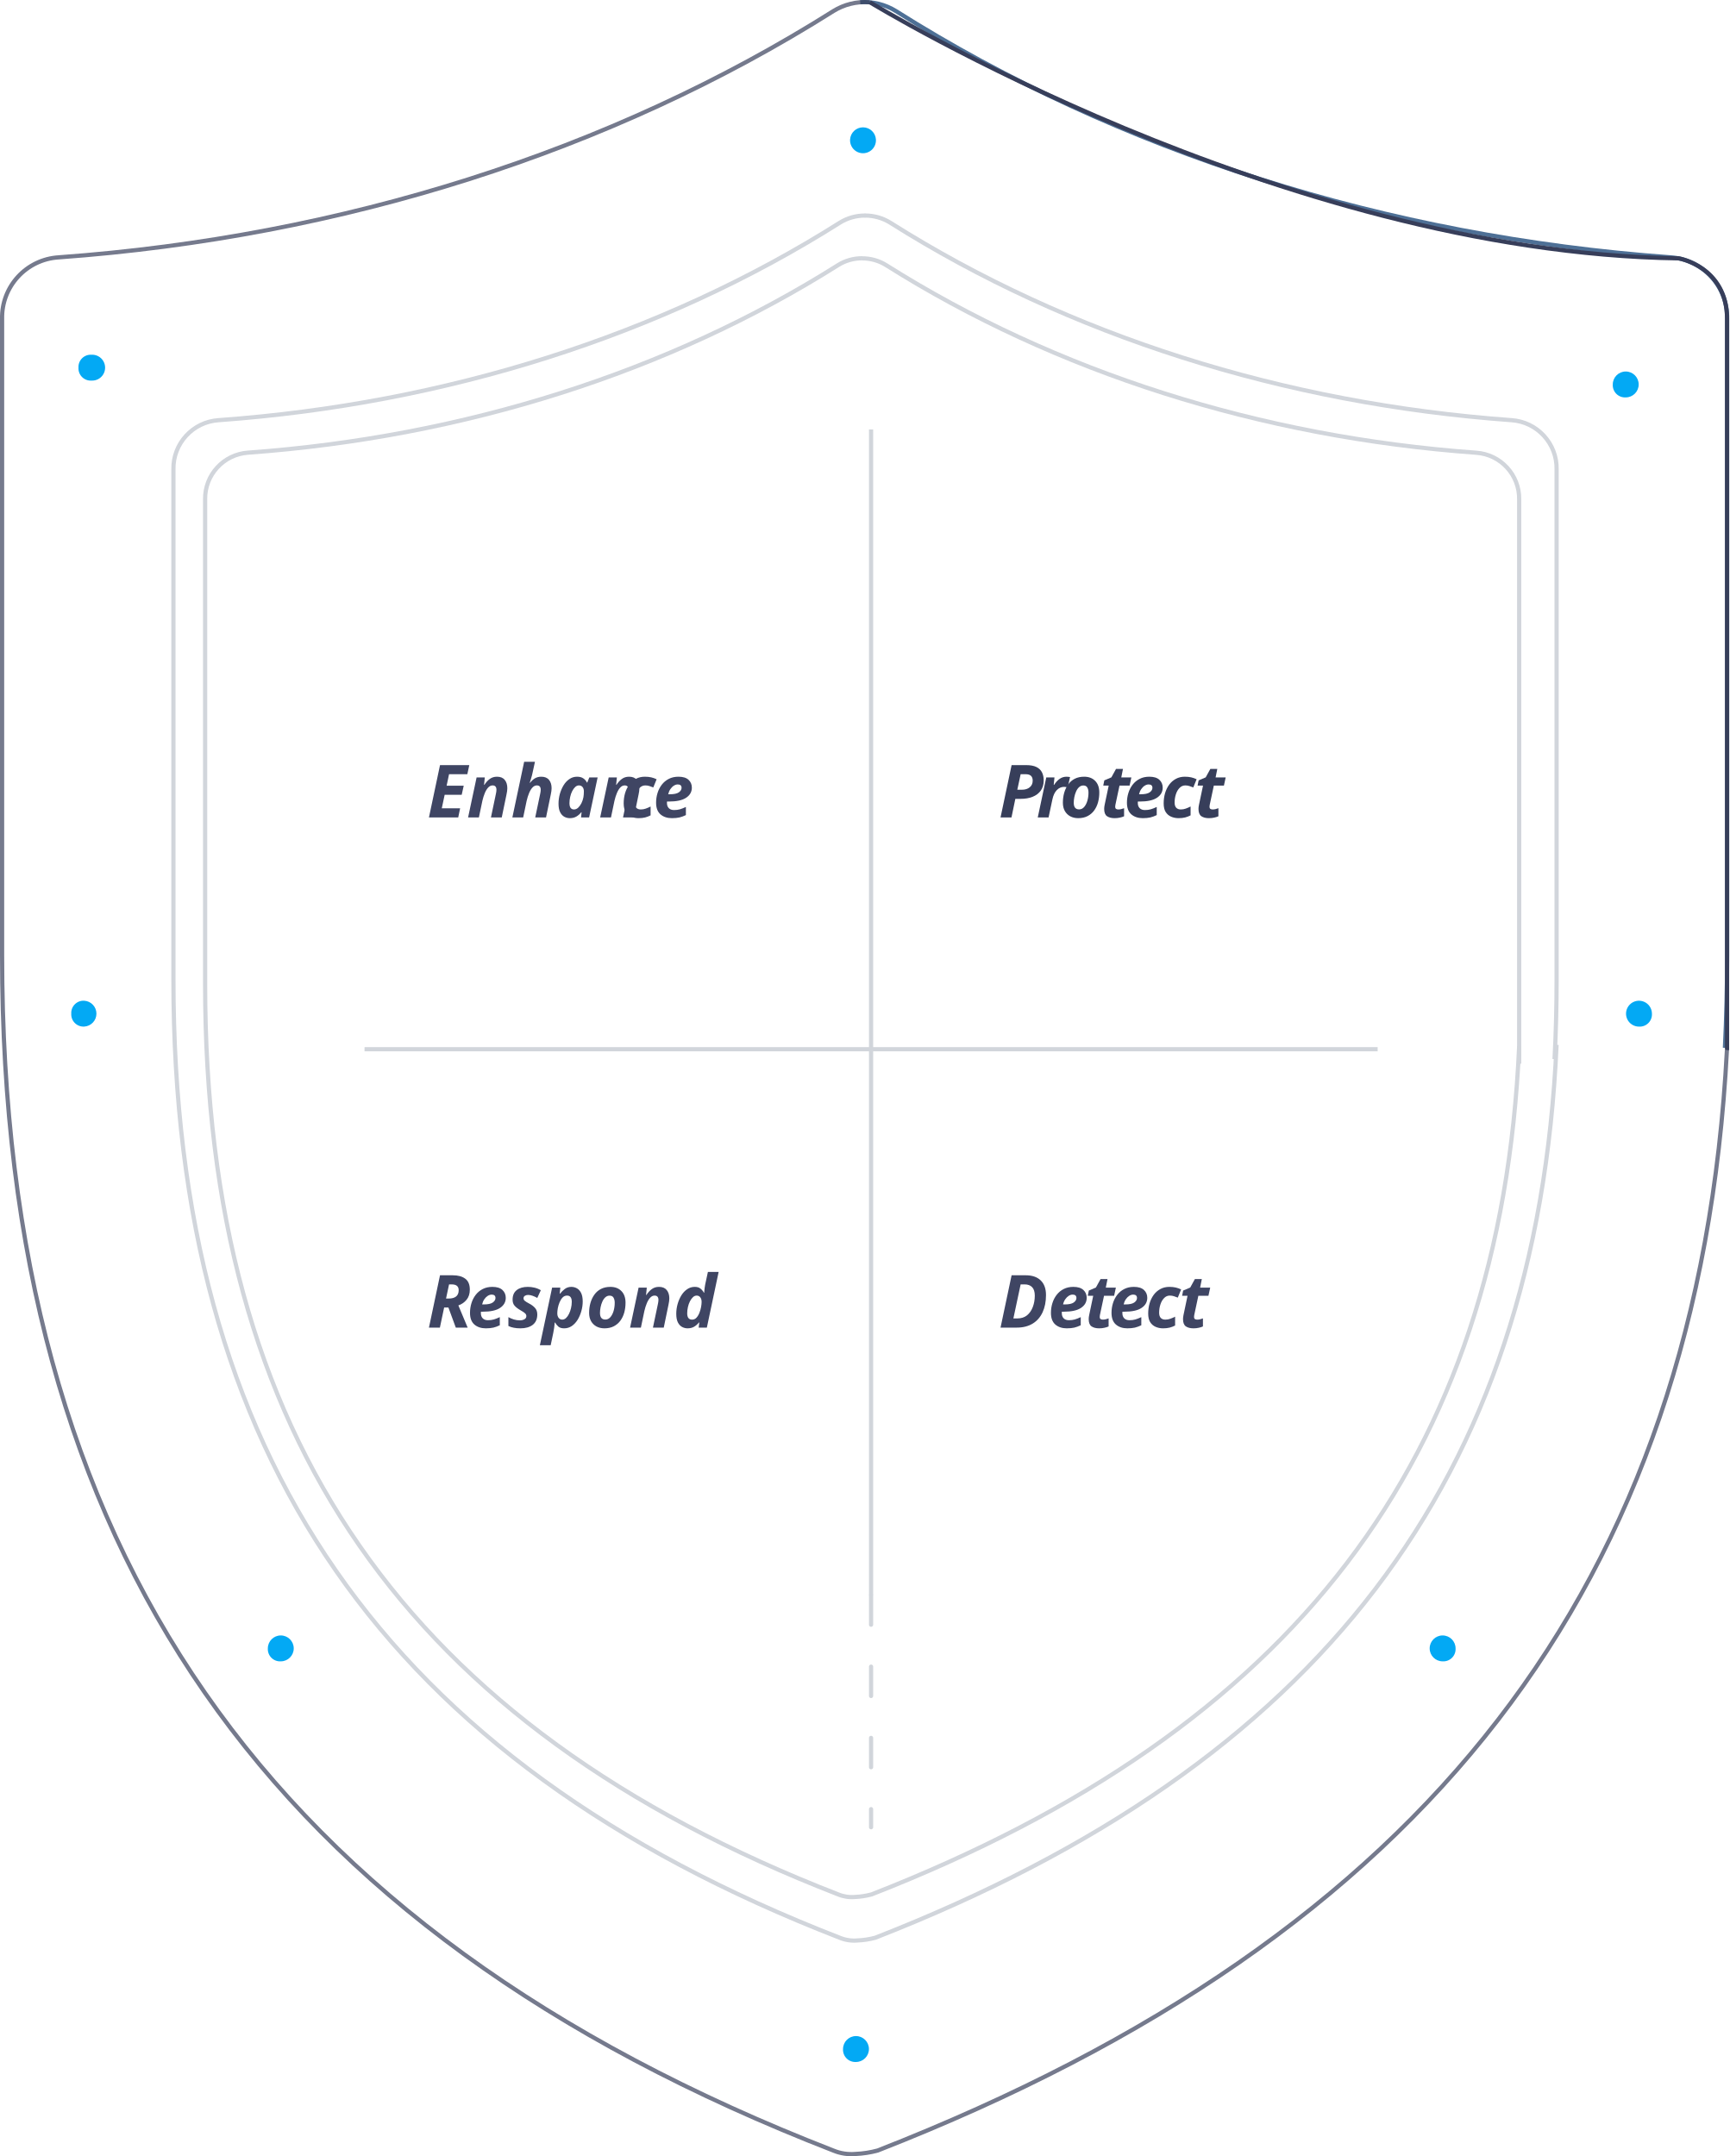
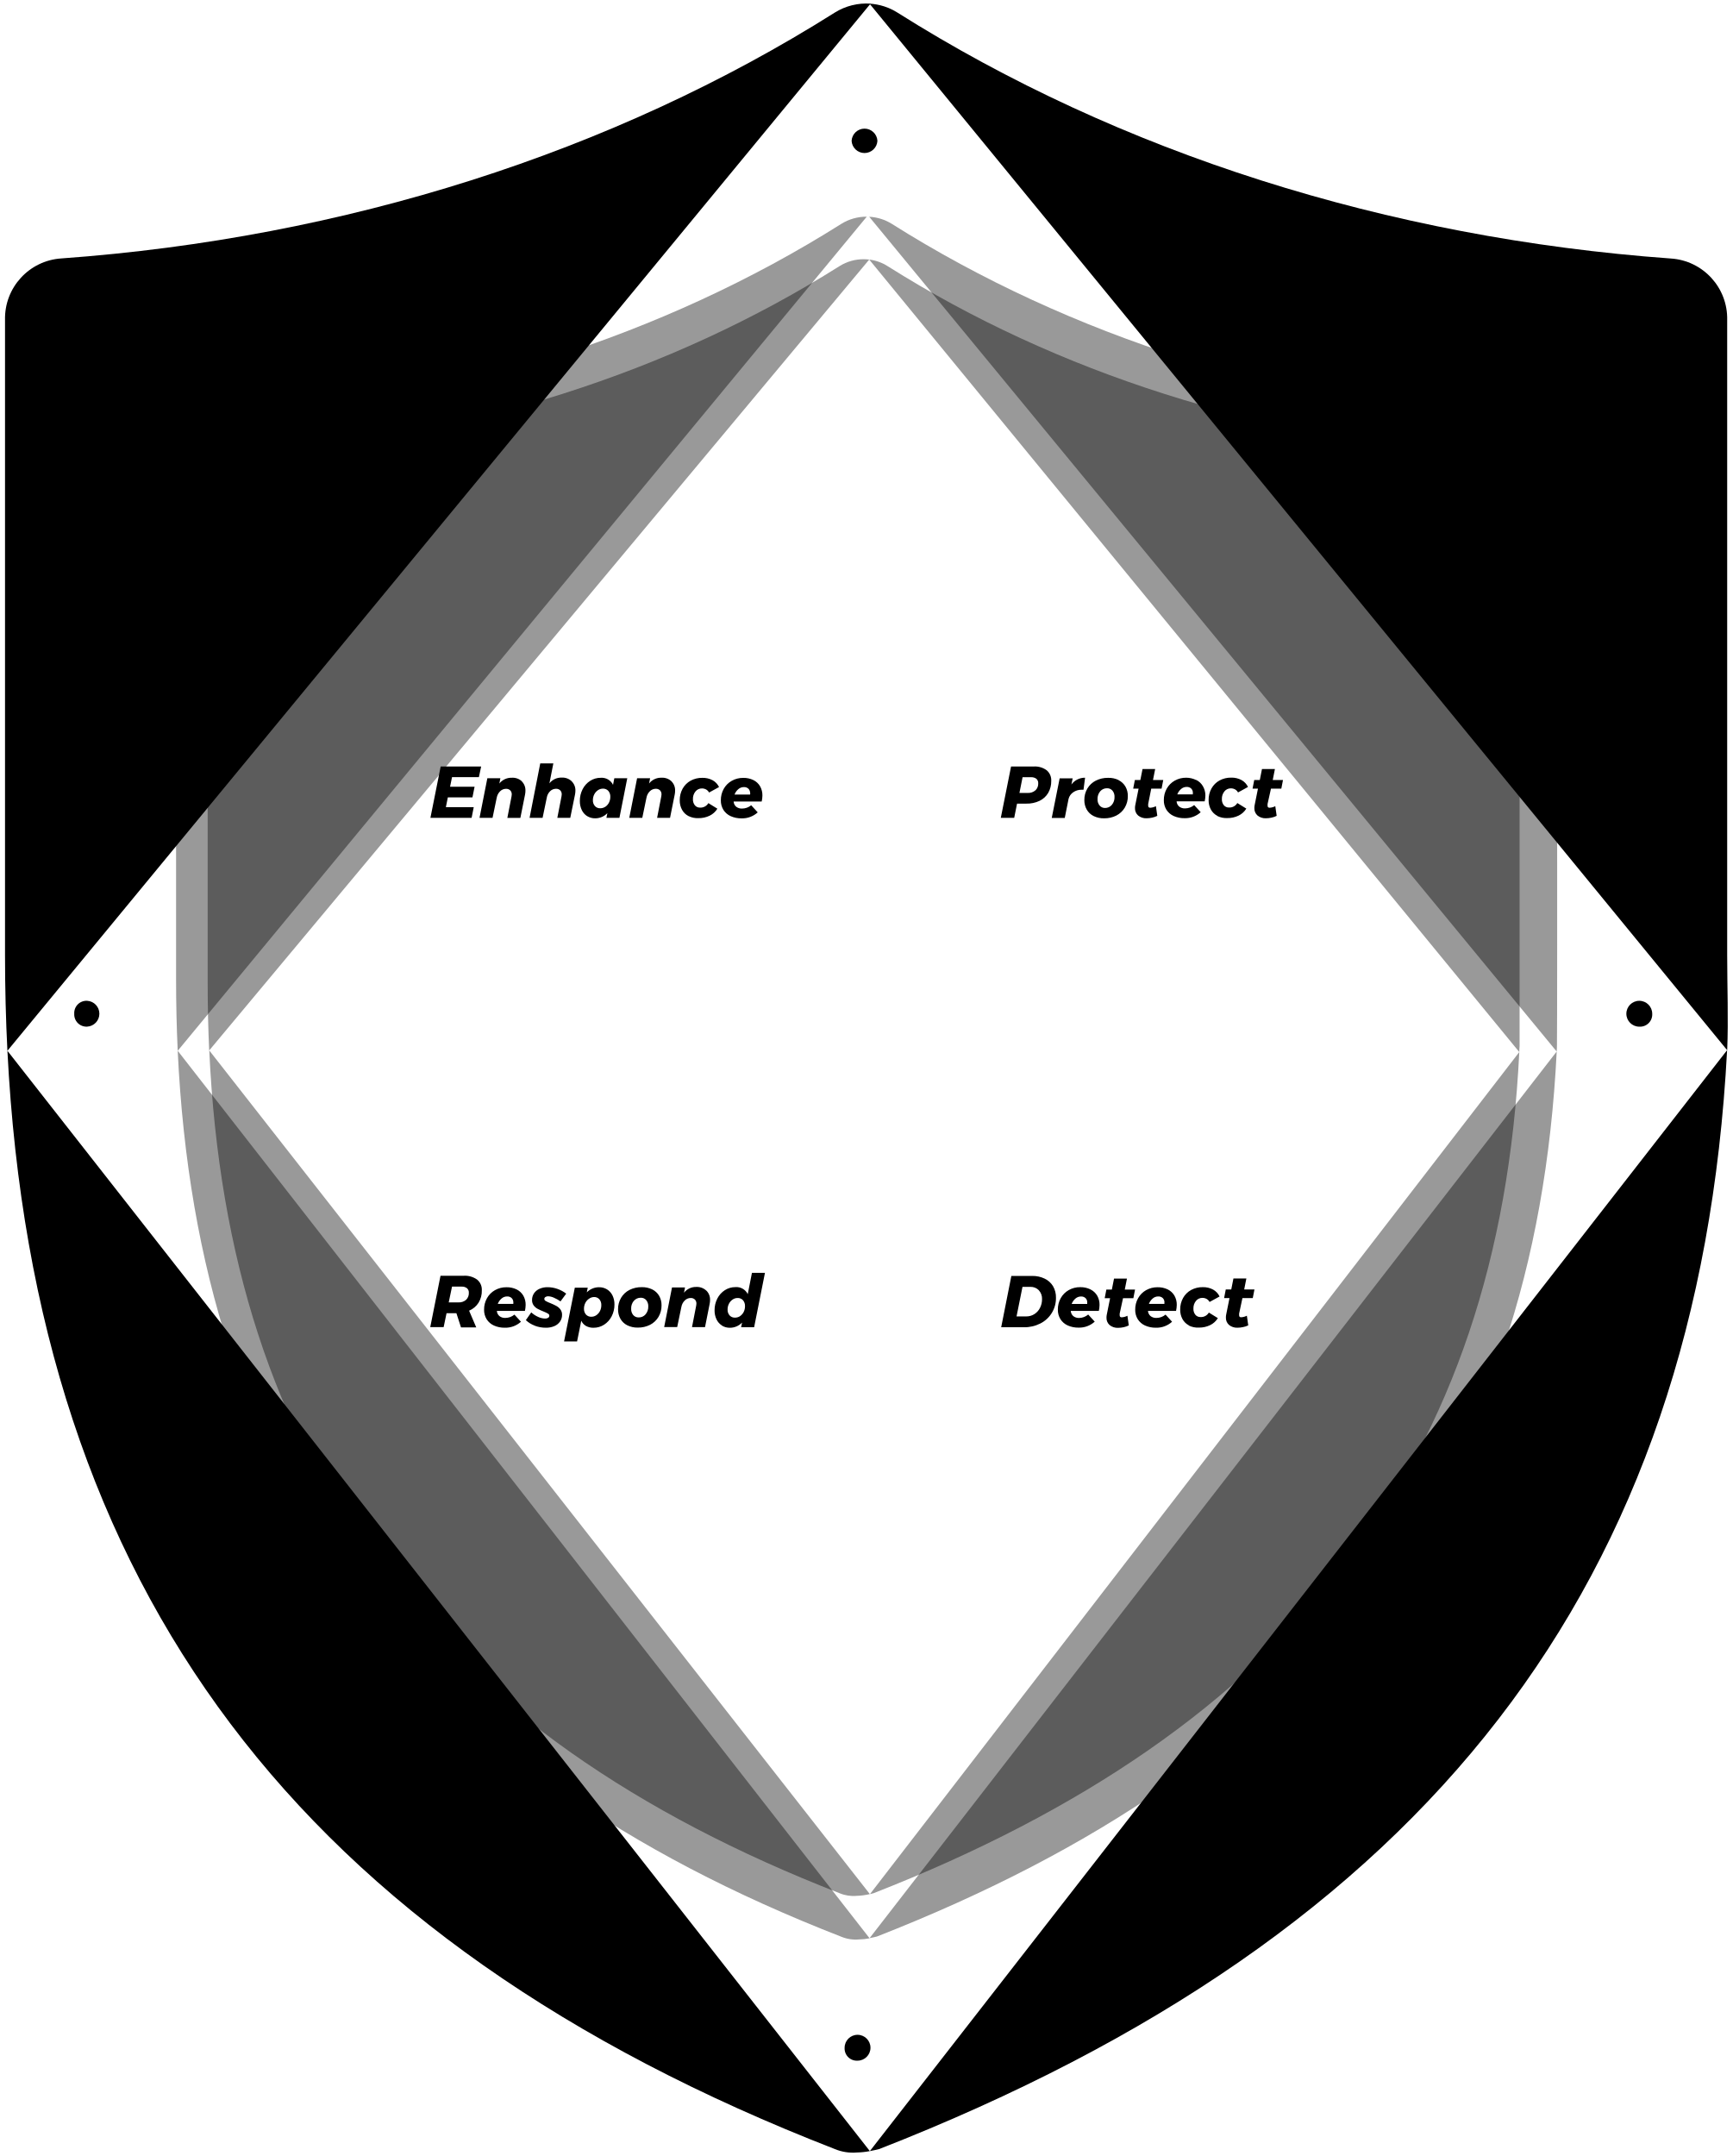
- <svg xmlns="http://www.w3.org/2000/svg" width="412.48" height="514.31" viewBox="0 0 412.48 514.31">
-   <path class="top-right-shield" d="M205.2.53a14.28,14.28,0,0,1,8.51,2.11c53,33.45,117.08,53.85,184.8,58.75A14.39,14.39,0,0,1,412,76.07V227.83q0,11.28-.53,22.13" style="fill: none;stroke: #4e7096;stroke-miterlimit: 10" />
-   <path d="M411.8,250.45l.15.06C405.23,378,340.46,461.72,209.37,513a23.88,23.88,0,0,1-5.3.82,11.2,11.2,0,0,1-5.3-.82C63.33,460.37.5,369.39.5,227.83V76.07A14.39,14.39,0,0,1,14,61.39c67.72-4.9,131.77-25.29,184.8-58.75A14.28,14.28,0,0,1,207.28.53h.2" style="fill: none;stroke: #373e5a;stroke-miterlimit: 10;opacity: 0.69" />
-   <path d="M206.4,51.42a11.34,11.34,0,0,0-6.09,1.72C157.79,80,106.45,96.3,52.17,100.23A11.54,11.54,0,0,0,41.37,112V233.65c0,113.48,50.36,186.4,158.93,228.59a9,9,0,0,0,4.25.65,19.14,19.14,0,0,0,4.25-.65c106-41.45,157.86-109.33,162.51-213" style="fill: none;stroke: #d1d5db;stroke-miterlimit: 10" />
-   <line x1="207.79" y1="102.44" x2="207.79" y2="380.5" style="fill: #edf0f3;stroke: #d1d5db;stroke-miterlimit: 10" />
-   <line x1="207.79" y1="380.57" x2="207.79" y2="435.88" style="fill: #edf0f3;stroke: #d1d5db;stroke-linecap: round;stroke-linejoin: round;stroke-dasharray: 7,10" />
-   <line x1="328.63" y1="250.29" x2="86.96" y2="250.29" style="fill: #d1d5db;stroke: #d1d5db;stroke-miterlimit: 10" />
-   <path d="M18.72,87.71a2.92,2.92,0,0,1,3.09-3.09,3.09,3.09,0,1,1,0,6.17A2.92,2.92,0,0,1,18.72,87.71Z" style="fill: #03a9f4" />
-   <path d="M201.1,488.79a3.09,3.09,0,1,1,3.09,3.09A2.92,2.92,0,0,1,201.1,488.79Z" style="fill: #03a9f4" />
-   <path d="M17,241.81a2.92,2.92,0,0,1,3.09-3.09,3.09,3.09,0,0,1,0,6.17A2.92,2.92,0,0,1,17,241.81Z" style="fill: #03a9f4" />
-   <path d="M63.89,393.22A3.09,3.09,0,1,1,67,396.31,2.92,2.92,0,0,1,63.89,393.22Z" style="fill: #03a9f4" />
-   <path d="M347.22,393.22a3.09,3.09,0,1,0-3.09,3.09A2.92,2.92,0,0,0,347.22,393.22Z" style="fill: #03a9f4" />
-   <path d="M205.71,61.61a10.77,10.77,0,0,0-5.79,1.63c-40.39,25.48-89.16,41-140.74,44.74a11,11,0,0,0-10.25,11.18V234.74c0,107.8,47.84,177.08,151,217.16a8.53,8.53,0,0,0,4,.62,18.18,18.18,0,0,0,4-.62C308.66,412.52,358,348,362.39,249.56" style="fill: none;stroke: #d1d5db;stroke-miterlimit: 10" />
-   <text transform="translate(101.87 195)" style="font-size: 17.484px;fill: #3f4563;font-family: Montserrat-BoldItalic, Montserrat BoldItalic;font-weight: 700;font-style: italic">Enhan<tspan x="46.14" y="0" style="letter-spacing: -0.006em">c</tspan>
-     <tspan x="53.87" y="0">e</tspan>
-   </text>
-   <text transform="translate(101.87 316.7)" style="font-size: 17.484px;fill: #3f4563;font-family: Montserrat-BoldItalic, Montserrat BoldItalic;font-weight: 700;font-style: italic">
-     <tspan style="letter-spacing: 0.004em">R</tspan>
-     <tspan x="9.48" y="0">espond</tspan>
-   </text>
-   <text transform="translate(238.22 316.7)" style="font-size: 17.484px;fill: #3f4563;font-family: Montserrat-BoldItalic, Montserrat BoldItalic;font-weight: 700;font-style: italic">
-     <tspan style="letter-spacing: 0.004em">D</tspan>
-     <tspan x="11.71" y="0">e</tspan>
-     <tspan x="20.47" y="0" style="letter-spacing: -0.006em">t</tspan>
-     <tspan x="26.16" y="0">e</tspan>
-     <tspan x="34.91" y="0" style="letter-spacing: 0.013em">c</tspan>
-     <tspan x="42.97" y="0">t</tspan>
-   </text>
-   <path d="M202.78,33.29a3.09,3.09,0,0,1,6.17,0,3.09,3.09,0,1,1-6.17,0Z" style="fill: #03a9f4" />
-   <path d="M206.3,51.42a11.34,11.34,0,0,1,6.09,1.72C254.9,80,306.24,96.3,360.53,100.23A11.54,11.54,0,0,1,371.32,112V233.65q0,9.72-.49,19" style="fill: none;stroke: #d1d5db;stroke-miterlimit: 10" />
-   <path d="M384.72,91.71a3.09,3.09,0,1,1,3.09,3.09A2.92,2.92,0,0,1,384.72,91.71Z" style="fill: #03a9f4" />
-   <path d="M394.06,241.81A3.09,3.09,0,1,0,391,244.9,2.92,2.92,0,0,0,394.06,241.81Z" style="fill: #03a9f4" />
-   <path d="M362.39,253.74V119.17A11,11,0,0,0,352.14,108c-51.57-3.73-100.35-19.26-140.74-44.74a10.77,10.77,0,0,0-5.79-1.63" style="fill: none;stroke: #d1d5db;stroke-miterlimit: 10" />
-   <text transform="translate(238.22 195)" style="font-size: 17.484px;fill: #373e5a;font-family: Montserrat-BoldItalic, Montserrat BoldItalic;font-weight: 700;font-style: italic">
-     <tspan style="letter-spacing: -0.016em">P</tspan>
-     <tspan x="9.02" y="0" style="letter-spacing: -0.01em">r</tspan>
-     <tspan x="14.56" y="0" style="letter-spacing: -0em">o</tspan>
-     <tspan x="24.16" y="0" style="letter-spacing: -0.006em">t</tspan>
-     <tspan x="29.84" y="0">e</tspan>
-     <tspan x="38.6" y="0" style="letter-spacing: 0.013em">c</tspan>
-     <tspan x="46.66" y="0">t</tspan>
-   </text>
-   <path d="M207.48.52s97.57,59.76,193,61.11c0,0,11.5,2,11.5,14.45l0,174.43" style="fill: none;stroke: #373e5a;stroke-miterlimit: 10" />
+ <svg xmlns="http://www.w3.org/2000/svg" id="benefits" viewBox="0 0 414 515">
+   <g id="protect" class="protect-hover">
+     <path class="blue-stroke " d="M207.75.87A14,14,0,0,1,214.41,3c53,33.45,117.08,53.85,184.8,58.75a14.39,14.39,0,0,1,13.46,14.69V228.18c0,7.52.31,15.44,0,22.68h0" />
+     <line class="grey-stroke " opacity="0.2" x1="208.49" y1="102.79" x2="208.49" y2="250.71" />
+     <line class="grey-stroke" opacity="0.2" x1="329.33" y1="250.64" x2="208.43" y2="250.64" />
+     <path class="grey-stroke " opacity="0.4" d="M207.68,51.78a11.23,11.23,0,0,1,5.41,1.7c42.51,26.82,93.85,43.17,148.14,47.09A11.54,11.54,0,0,1,372,112.34s.12,131.8,0,136.76v.5q0,.79-.07,1.57" />
+     <path class="grey-stroke " opacity="0.4" d="M363,251.3q0-.7.07-1.4V119.51a11,11,0,0,0-10.25-11.18C301.26,104.6,252.48,89.06,212.1,63.59A10.55,10.55,0,0,0,207.68,62" />
+     <path class="blue " d="M250.09,184a3.12,3.12,0,0,1,1.08,2.54,5.54,5.54,0,0,1-.72,2.85,4.84,4.84,0,0,1-2.06,1.9,7,7,0,0,1-3.18.67H243l-.68,3.39h-3.2l2.45-12.26H247A4.75,4.75,0,0,1,250.09,184Zm-2.69,4.79a2.2,2.2,0,0,0,.66-1.69,1.33,1.33,0,0,0-.45-1.08,2,2,0,0,0-1.29-.37h-2l-.75,3.76h2A2.56,2.56,0,0,0,247.39,188.78Zm11.85-3-.37,2.85-.46,0a3.41,3.41,0,0,0-2,.61,2.7,2.7,0,0,0-1.11,1.57l-.91,4.56h-3.11l1.89-9.46h3.11l-.3,1.47A4,4,0,0,1,259.25,185.77Zm8,.56a3.92,3.92,0,0,1,1.64,1.52,4.43,4.43,0,0,1,.58,2.29,5.26,5.26,0,0,1-.73,2.76,5,5,0,0,1-2,1.88,6.26,6.26,0,0,1-2.94.67,5.45,5.45,0,0,1-2.5-.54,3.9,3.9,0,0,1-1.64-1.53,4.48,4.48,0,0,1-.58-2.3,5.25,5.25,0,0,1,.73-2.76,4.94,4.94,0,0,1,2-1.87,6.32,6.32,0,0,1,2.95-.67A5.45,5.45,0,0,1,267.27,186.33ZM262.88,189a2.77,2.77,0,0,0-.65,1.91,2.21,2.21,0,0,0,.49,1.5A1.64,1.64,0,0,0,264,193a2.09,2.09,0,0,0,1.64-.73,2.77,2.77,0,0,0,.65-1.91,2.21,2.21,0,0,0-.49-1.5,1.64,1.64,0,0,0-1.31-.57A2.09,2.09,0,0,0,262.88,189Zm11.45,3.06a1.51,1.51,0,0,0,0,.37.52.52,0,0,0,.13.41.56.56,0,0,0,.41.1,3.25,3.25,0,0,0,1.31-.37l.33,2.31a4.89,4.89,0,0,1-1.23.43,6.45,6.45,0,0,1-1.35.15,3,3,0,0,1-2-.66,2.26,2.26,0,0,1-.75-1.79,3.38,3.38,0,0,1,.07-.7l.79-3.93h-1.29l.4-2.06h1.31l.52-2.62H276l-.52,2.62h2.45l-.4,2.06h-2.47Zm11.46-5.77a3.78,3.78,0,0,1,1.6,1.48A4.32,4.32,0,0,1,288,190a7,7,0,0,1-.17,1.42h-6.71a1.79,1.79,0,0,0,.61,1.24,2.14,2.14,0,0,0,1.42.44,3.42,3.42,0,0,0,2.17-.79l1.56,1.7a5.51,5.51,0,0,1-3.85,1.43,6.12,6.12,0,0,1-2.62-.53,4,4,0,0,1-1.73-1.5,4.19,4.19,0,0,1-.61-2.27,5.48,5.48,0,0,1,.69-2.75,5,5,0,0,1,1.91-1.92,5.44,5.44,0,0,1,2.75-.7A5.36,5.36,0,0,1,285.8,186.33Zm-.78,3.13a1.41,1.41,0,0,0-.4-1.06,1.48,1.48,0,0,0-1.08-.39,2,2,0,0,0-1.33.49,3.11,3.11,0,0,0-.91,1.29H285A2.24,2.24,0,0,0,285,189.45Zm5.84,5.46a3.72,3.72,0,0,1-1.54-1.51,4.57,4.57,0,0,1-.54-2.25,5.54,5.54,0,0,1,.69-2.79,4.9,4.9,0,0,1,1.91-1.9,5.65,5.65,0,0,1,2.8-.68,4.93,4.93,0,0,1,2.46.58,3.67,3.67,0,0,1,1.55,1.65l-2.38,1.31a1.85,1.85,0,0,0-.71-.73,2.08,2.08,0,0,0-1-.25,1.94,1.94,0,0,0-1.54.72,2.76,2.76,0,0,0-.61,1.85,2.19,2.19,0,0,0,.46,1.46,1.53,1.53,0,0,0,1.23.55,2.16,2.16,0,0,0,2-1.07l2.15,1.33a4.43,4.43,0,0,1-1.84,1.67,5.94,5.94,0,0,1-2.69.59A4.86,4.86,0,0,1,290.86,194.92Zm12-2.82a1.51,1.51,0,0,0,0,.37.52.52,0,0,0,.13.41.56.56,0,0,0,.41.1,3.25,3.25,0,0,0,1.31-.37l.33,2.31a4.89,4.89,0,0,1-1.23.43,6.45,6.45,0,0,1-1.35.15,3,3,0,0,1-2-.66,2.26,2.26,0,0,1-.75-1.79,3.38,3.38,0,0,1,.07-.7l.79-3.93h-1.29l.4-2.06H301l.52-2.62h3.09l-.52,2.62h2.45l-.4,2.06h-2.47Z" />
+   </g>
+   <g id="enhance" class="enhance-hover">
+     <path class="blue-stroke" d="M1.77,251q-.57-11.21-.57-22.87V76.42A14.39,14.39,0,0,1,14.66,61.73C82.38,56.84,146.43,36.44,199.46,3A14.28,14.28,0,0,1,208,.87" />
+     <path class="grey-stroke" opacity="0.4" d="M42.46,251q-.39-8.36-.39-17V112.34a11.54,11.54,0,0,1,10.79-11.77C107.15,96.65,158.49,80.3,201,53.48a11.34,11.34,0,0,1,6.09-1.72" />
+     <path class="grey-stroke" opacity="0.4" d="M207.68,62a11.52,11.52,0,0,0-1.37-.08h.09a10.77,10.77,0,0,0-5.79,1.63c-40.39,25.48-89.16,41-140.74,44.74a11,11,0,0,0-10.25,11.18V235.08q0,8.06.36,15.84" />
+     <line class="grey-stroke" opacity="0.2" x1="208.43" y1="250.64" x2="87.65" y2="250.64" />
+     <line class="grey-stroke" opacity="0.2" x1="208.49" y1="102.79" x2="208.49" y2="250.71" />
+     <path class="blue" d="M114.42,185.64H108l-.47,2.29h5.86l-.51,2.54H107l-.47,2.33h6.66l-.51,2.55h-9.84l2.45-12.26h9.67Zm10.25,1a3,3,0,0,1,.87,2.23,4.35,4.35,0,0,1-.09.91l-1.12,5.59h-3.11l1-5.14a2.22,2.22,0,0,0,.05-.45,1.31,1.31,0,0,0-.37-1,1.39,1.39,0,0,0-1-.36,2,2,0,0,0-1.41.59,2.86,2.86,0,0,0-.81,1.54l-1,4.81h-3.11l1.87-9.46h3.11l-.24,1.26a3.62,3.62,0,0,1,2.94-1.38A3.24,3.24,0,0,1,124.67,186.61Zm11.93,0a3,3,0,0,1,.88,2.26,5,5,0,0,1-.09.87l-1.14,5.59h-3.09l1-5.14a2.16,2.16,0,0,0,.05-.45,1.31,1.31,0,0,0-.37-1,1.39,1.39,0,0,0-1-.36,2,2,0,0,0-1.41.59,2.76,2.76,0,0,0-.79,1.54l-1,4.81h-3.11l2.55-13h3.13l-.94,4.77a3.58,3.58,0,0,1,2.92-1.38A3.26,3.26,0,0,1,136.6,186.62Zm3.7,8.32a3.51,3.51,0,0,1-1.3-1.47,4.86,4.86,0,0,1-.46-2.17,6,6,0,0,1,.66-2.8,5.14,5.14,0,0,1,1.8-2,4.59,4.59,0,0,1,2.53-.73,3,3,0,0,1,2.94,1.68l.31-1.57h3.09L148,195.35h-3.11l.23-1.12a4,4,0,0,1-2.9,1.24A3.52,3.52,0,0,1,140.3,194.95Zm4.32-2.24a2.56,2.56,0,0,0,.88-1,3,3,0,0,0,.32-1.38,2.05,2.05,0,0,0-.48-1.43,1.65,1.65,0,0,0-1.29-.53,2.08,2.08,0,0,0-1.2.38,2.67,2.67,0,0,0-.87,1,2.94,2.94,0,0,0-.32,1.36,2,2,0,0,0,.48,1.42,1.62,1.62,0,0,0,1.27.53A2.15,2.15,0,0,0,144.62,192.71Zm15.81-6.09a3,3,0,0,1,.87,2.23,4.28,4.28,0,0,1-.09.91l-1.12,5.59H157l1-5.14a2.16,2.16,0,0,0,.05-.45,1.32,1.32,0,0,0-.37-1,1.39,1.39,0,0,0-1-.36,2,2,0,0,0-1.41.59,2.85,2.85,0,0,0-.81,1.54l-1,4.81h-3.11l1.87-9.46h3.11l-.25,1.26a3.63,3.63,0,0,1,2.94-1.38A3.24,3.24,0,0,1,160.42,186.61Zm4.06,8.3a3.73,3.73,0,0,1-1.54-1.51,4.58,4.58,0,0,1-.54-2.25,5.54,5.54,0,0,1,.69-2.79,4.9,4.9,0,0,1,1.91-1.9,5.65,5.65,0,0,1,2.8-.68,4.94,4.94,0,0,1,2.46.58A3.66,3.66,0,0,1,171.8,188l-2.38,1.31a1.84,1.84,0,0,0-.71-.73,2.08,2.08,0,0,0-1-.25,1.94,1.94,0,0,0-1.54.72,2.76,2.76,0,0,0-.61,1.85,2.2,2.2,0,0,0,.46,1.46,1.53,1.53,0,0,0,1.23.55,2.16,2.16,0,0,0,2-1.07l2.15,1.33a4.43,4.43,0,0,1-1.84,1.67,5.94,5.94,0,0,1-2.69.59A4.86,4.86,0,0,1,164.48,194.92ZM180,186.33a3.78,3.78,0,0,1,1.6,1.48,4.32,4.32,0,0,1,.56,2.23,7,7,0,0,1-.17,1.42h-6.71a1.79,1.79,0,0,0,.61,1.24,2.14,2.14,0,0,0,1.42.44,3.42,3.42,0,0,0,2.17-.79l1.56,1.7a5.51,5.51,0,0,1-3.85,1.43,6.12,6.12,0,0,1-2.62-.53,4,4,0,0,1-1.73-1.5,4.19,4.19,0,0,1-.61-2.27,5.48,5.48,0,0,1,.69-2.75,5,5,0,0,1,1.92-1.92,5.43,5.43,0,0,1,2.74-.7A5.35,5.35,0,0,1,180,186.33Zm-.78,3.13a1.41,1.41,0,0,0-.4-1.06,1.48,1.48,0,0,0-1.08-.39,2,2,0,0,0-1.33.49,3.1,3.1,0,0,0-.91,1.29h3.71A2.24,2.24,0,0,0,179.27,189.45Z" />
+   </g>
+   <g id="respond" class="respond-hover">
+     <path class="blue-stroke" d="M207.83,513.83a17.71,17.71,0,0,1-3.07.33,11.2,11.2,0,0,1-5.3-.82C71.46,463.6,8.31,379.62,1.77,251" />
+     <path class="grey-stroke" opacity="0.4" d="M207.77,463a14.37,14.37,0,0,1-2.52.27,9,9,0,0,1-4.25-.65C98,422.55,47.35,354.82,42.46,251" />
+     <path class="grey-stroke" opacity="0.4" d="M50,250.92c4.55,98.8,52.63,163.24,150.63,201.32a8.53,8.53,0,0,0,4,.62,15.85,15.85,0,0,0,3.2-.42" />
+     <line class="grey-stroke" opacity="0.2" x1="208.49" y1="250.71" x2="208.49" y2="380.84" />
+     <line class="grey-stroke" opacity="0.2" x1="208.49" y1="380.91" x2="208.49" y2="381.91" />
+     <line class="grey-dash1" opacity="0.2" x1="208.49" y1="384.93" x2="208.49" y2="423.71" />
+     <line class="grey-stroke" opacity="0.2" x1="208.49" y1="425.22" x2="208.49" y2="426.22" />
+     <line class="grey-stroke" opacity="0.2" x1="208.43" y1="250.64" x2="87.65" y2="250.64" />
+     <path class="blue" d="M114.34,311.18a4.92,4.92,0,0,1-2.26,1.9l1.71,4h-3.64l-1.1-3.39h-2.36L106,317h-3.2l2.45-12.26h5.51a5,5,0,0,1,3.23.91,3.09,3.09,0,0,1,1.13,2.55A5.38,5.38,0,0,1,114.34,311.18Zm-7.13-.08h2.31a2.61,2.61,0,0,0,1.84-.61,2.19,2.19,0,0,0,.66-1.7,1.33,1.33,0,0,0-.45-1.08,1.94,1.94,0,0,0-1.29-.38H108ZM123.43,308a3.78,3.78,0,0,1,1.6,1.48,4.32,4.32,0,0,1,.56,2.23,6.91,6.91,0,0,1-.17,1.42h-6.71a1.79,1.79,0,0,0,.61,1.24,2.14,2.14,0,0,0,1.42.44,3.43,3.43,0,0,0,2.17-.79l1.56,1.7a5.51,5.51,0,0,1-3.85,1.43,6.11,6.11,0,0,1-2.62-.53,4,4,0,0,1-1.73-1.5,4.19,4.19,0,0,1-.61-2.27,5.48,5.48,0,0,1,.69-2.75,5,5,0,0,1,1.91-1.92,5.43,5.43,0,0,1,2.75-.7A5.35,5.35,0,0,1,123.43,308Zm-.78,3.13a1.41,1.41,0,0,0-.4-1.06,1.49,1.49,0,0,0-1.08-.39,2,2,0,0,0-1.33.49,3.1,3.1,0,0,0-.91,1.29h3.71A2.39,2.39,0,0,0,122.66,311.15Zm5.13,5.53a6.24,6.24,0,0,1-2.14-1.32l1.29-1.85a6.22,6.22,0,0,0,1.63,1.07,4.06,4.06,0,0,0,1.66.4,1.34,1.34,0,0,0,.76-.18.59.59,0,0,0,.27-.52.57.57,0,0,0-.33-.48,7.25,7.25,0,0,0-1-.48,13.87,13.87,0,0,1-1.4-.63,2.9,2.9,0,0,1-1-.83,2.1,2.1,0,0,1-.4-1.3,2.81,2.81,0,0,1,.47-1.61,3.07,3.07,0,0,1,1.32-1.08,4.66,4.66,0,0,1,1.95-.38,7,7,0,0,1,2.33.41,7.43,7.43,0,0,1,2.09,1.13l-1.36,1.85a8.65,8.65,0,0,0-1.6-.89,3.64,3.64,0,0,0-1.36-.33,1.09,1.09,0,0,0-.65.18.55.55,0,0,0-.26.46.59.59,0,0,0,.34.49,7,7,0,0,0,1.06.49,15.4,15.4,0,0,1,1.43.66,3.06,3.06,0,0,1,1,.84,2.1,2.1,0,0,1,.41,1.32,2.74,2.74,0,0,1-.49,1.61,3.18,3.18,0,0,1-1.36,1.08,4.91,4.91,0,0,1-2,.38A7.36,7.36,0,0,1,127.79,316.68ZM145.05,308a3.52,3.52,0,0,1,1.3,1.46,4.8,4.8,0,0,1,.46,2.16,6,6,0,0,1-.67,2.81,5.18,5.18,0,0,1-1.81,2,4.59,4.59,0,0,1-2.53.73,3.53,3.53,0,0,1-1.79-.43,2.74,2.74,0,0,1-1.13-1.25l-1,4.95h-3.11l2.57-12.85h3.09l-.23,1.12a4.16,4.16,0,0,1,1.35-.91,4,4,0,0,1,1.57-.31A3.52,3.52,0,0,1,145.05,308Zm-4.33,2.23a2.68,2.68,0,0,0-.87,1,3,3,0,0,0-.32,1.38A2,2,0,0,0,140,314a1.65,1.65,0,0,0,1.29.53,2.07,2.07,0,0,0,1.19-.37,2.63,2.63,0,0,0,.87-1,3,3,0,0,0,.32-1.38,2.06,2.06,0,0,0-.47-1.43,1.63,1.63,0,0,0-1.28-.53A2.08,2.08,0,0,0,140.73,310.23ZM155.84,308a3.92,3.92,0,0,1,1.64,1.52,4.43,4.43,0,0,1,.58,2.29,5.26,5.26,0,0,1-.73,2.76,5,5,0,0,1-2,1.88,6.26,6.26,0,0,1-2.94.67,5.45,5.45,0,0,1-2.5-.54,3.89,3.89,0,0,1-1.64-1.53,4.47,4.47,0,0,1-.58-2.3,5.24,5.24,0,0,1,.73-2.76,4.94,4.94,0,0,1,2-1.87,6.31,6.31,0,0,1,2.95-.66A5.46,5.46,0,0,1,155.84,308Zm-4.39,2.71a2.77,2.77,0,0,0-.65,1.91,2.21,2.21,0,0,0,.49,1.5,1.64,1.64,0,0,0,1.31.57,2.09,2.09,0,0,0,1.64-.73,2.78,2.78,0,0,0,.65-1.91,2.21,2.21,0,0,0-.49-1.49,1.64,1.64,0,0,0-1.31-.57A2.09,2.09,0,0,0,151.45,310.73Zm17.33-2.42a3,3,0,0,1,.87,2.23,4.28,4.28,0,0,1-.09.91L168.45,317h-3.11l1-5.14a2.17,2.17,0,0,0,.05-.45,1.32,1.32,0,0,0-.37-1,1.39,1.39,0,0,0-1-.36,2,2,0,0,0-1.41.59,2.85,2.85,0,0,0-.81,1.54l-1,4.81h-3.11l1.87-9.46h3.11l-.25,1.26a3.63,3.63,0,0,1,2.94-1.38A3.25,3.25,0,0,1,168.78,308.31Zm3.71,8.33a3.5,3.5,0,0,1-1.3-1.47,4.87,4.87,0,0,1-.46-2.17,6,6,0,0,1,.66-2.8,5.12,5.12,0,0,1,1.8-2,4.58,4.58,0,0,1,2.53-.73,3,3,0,0,1,2.94,1.68l1-5.09h3.11l-2.59,13h-3.11l.23-1.12a4,4,0,0,1-2.9,1.24A3.51,3.51,0,0,1,172.48,316.64Zm4.32-2.24a2.57,2.57,0,0,0,.88-1A3,3,0,0,0,178,312a2.05,2.05,0,0,0-.48-1.42,1.65,1.65,0,0,0-1.29-.53,2.08,2.08,0,0,0-1.2.38,2.67,2.67,0,0,0-.87,1,2.93,2.93,0,0,0-.32,1.36,2,2,0,0,0,.48,1.42,1.62,1.62,0,0,0,1.27.53A2.16,2.16,0,0,0,176.8,314.4Z" />
+   </g>
+   <g id="detect" class="detect-hover">
+     <path class="blue-stroke" d="M412.65,250.85c-6.72,127.5-71.49,211.21-202.58,262.49-.69.17-1.46.35-2.24.49" />
+     <line class="grey-stroke" opacity="0.2" x1="208.49" y1="250.71" x2="208.49" y2="380.84" />
+     <line class="grey-stroke" opacity="0.2" x1="208.49" y1="380.91" x2="208.49" y2="381.91" />
+     <line class="grey-dash1" opacity="0.2" x1="208.49" y1="384.93" x2="208.49" y2="423.71" />
+     <line class="grey-stroke" opacity="0.2" x1="208.49" y1="425.22" x2="208.49" y2="426.22" />
+     <path class="grey-stroke" opacity="0.4" d="M371.94,251.17c-5.1,102.77-57,170.17-162.44,211.41-.54.13-1.13.27-1.73.38" />
+     <line class="grey-stroke" opacity="0.2" x1="329.33" y1="250.64" x2="208.43" y2="250.64" />
+     <path class="grey-stroke" opacity="0.4" d="M207.86,452.44l.83-.2C308.88,413.05,358.2,349,363,251.3" />
+     <path class="blue" d="M249.61,305.43a4.67,4.67,0,0,1,2,1.82,5.24,5.24,0,0,1,.69,2.71,6.77,6.77,0,0,1-3.74,6.18,8.38,8.38,0,0,1-3.9.9h-5.45l2.43-12.26h5A6.6,6.6,0,0,1,249.61,305.43Zm-1.41,2.76a2.7,2.7,0,0,0-2-.8H244.3l-1.42,7.06h2.33a3.55,3.55,0,0,0,1.9-.53,3.76,3.76,0,0,0,1.36-1.48,4.5,4.5,0,0,0,.5-2.13A2.93,2.93,0,0,0,248.2,308.2Zm12.35-.18a3.78,3.78,0,0,1,1.6,1.48,4.32,4.32,0,0,1,.56,2.23,7,7,0,0,1-.17,1.42h-6.71a1.79,1.79,0,0,0,.61,1.24,2.14,2.14,0,0,0,1.42.44A3.43,3.43,0,0,0,260,314l1.56,1.7a5.51,5.51,0,0,1-3.85,1.43,6.11,6.11,0,0,1-2.62-.53,4,4,0,0,1-1.73-1.5,4.19,4.19,0,0,1-.61-2.27,5.48,5.48,0,0,1,.69-2.75,5,5,0,0,1,1.91-1.92,5.43,5.43,0,0,1,2.75-.7A5.36,5.36,0,0,1,260.55,308Zm-.78,3.13a1.41,1.41,0,0,0-.4-1.06,1.49,1.49,0,0,0-1.08-.39,2,2,0,0,0-1.33.49,3.1,3.1,0,0,0-.91,1.29h3.71A2.25,2.25,0,0,0,259.77,311.15Zm7.75,2.64a1.51,1.51,0,0,0,0,.37.52.52,0,0,0,.13.41.56.56,0,0,0,.41.1,3.27,3.27,0,0,0,1.31-.37l.33,2.31a5,5,0,0,1-1.23.43,6.45,6.45,0,0,1-1.35.15,3,3,0,0,1-2-.66,2.25,2.25,0,0,1-.75-1.79,3.37,3.37,0,0,1,.07-.7l.79-3.93h-1.29l.4-2.06h1.31l.52-2.62h3.09l-.52,2.62h2.45l-.4,2.06h-2.47ZM279,308a3.78,3.78,0,0,1,1.6,1.48,4.32,4.32,0,0,1,.56,2.23,7,7,0,0,1-.17,1.42h-6.71a1.79,1.79,0,0,0,.61,1.24,2.14,2.14,0,0,0,1.42.44,3.43,3.43,0,0,0,2.17-.79l1.56,1.7a5.51,5.51,0,0,1-3.85,1.43,6.11,6.11,0,0,1-2.62-.53,4,4,0,0,1-1.73-1.5,4.19,4.19,0,0,1-.61-2.27,5.48,5.48,0,0,1,.69-2.75,5,5,0,0,1,1.91-1.92,5.43,5.43,0,0,1,2.75-.7A5.36,5.36,0,0,1,279,308Zm-.78,3.13a1.41,1.41,0,0,0-.4-1.06,1.49,1.49,0,0,0-1.08-.39,2,2,0,0,0-1.33.49,3.1,3.1,0,0,0-.91,1.29h3.71A2.25,2.25,0,0,0,278.2,311.15Zm5.84,5.46a3.73,3.73,0,0,1-1.54-1.51,4.57,4.57,0,0,1-.54-2.25,5.54,5.54,0,0,1,.69-2.79,4.9,4.9,0,0,1,1.91-1.9,5.64,5.64,0,0,1,2.8-.68,4.93,4.93,0,0,1,2.46.58,3.67,3.67,0,0,1,1.55,1.65L289,311a1.85,1.85,0,0,0-.71-.73,2.07,2.07,0,0,0-1-.25,1.94,1.94,0,0,0-1.54.72,2.76,2.76,0,0,0-.61,1.85,2.19,2.19,0,0,0,.46,1.46,1.53,1.53,0,0,0,1.23.55,2.16,2.16,0,0,0,2-1.07l2.15,1.33a4.43,4.43,0,0,1-1.84,1.67,5.94,5.94,0,0,1-2.69.59A4.86,4.86,0,0,1,284,316.61Zm12-2.82a1.51,1.51,0,0,0,0,.37.52.52,0,0,0,.13.41.56.56,0,0,0,.41.1,3.27,3.27,0,0,0,1.31-.37l.33,2.31A5,5,0,0,1,297,317a6.45,6.45,0,0,1-1.35.15,3,3,0,0,1-2-.66,2.25,2.25,0,0,1-.75-1.79,3.37,3.37,0,0,1,.07-.7l.79-3.93h-1.29l.4-2.06h1.31l.52-2.62h3.09l-.52,2.62h2.45l-.4,2.06h-2.47Z" />
+   </g>
+   <path class="bright-blue" d="M19.42,88.05A2.92,2.92,0,0,1,22.5,85a3.09,3.09,0,1,1,0,6.17A2.92,2.92,0,0,1,19.42,88.05Z" />
+   <path class="bright-blue" d="M201.8,489.14a3.09,3.09,0,1,1,3.09,3.09A2.92,2.92,0,0,1,201.8,489.14Z" />
+   <path class="bright-blue" d="M17.74,242.15a2.92,2.92,0,0,1,3.09-3.09,3.09,3.09,0,0,1,0,6.17A2.92,2.92,0,0,1,17.74,242.15Z" />
+   <path class="bright-blue" d="M64.59,393.56a3.09,3.09,0,1,1,3.09,3.09A2.92,2.92,0,0,1,64.59,393.56Z" />
+   <path class="bright-blue" d="M347.92,393.56a3.09,3.09,0,1,0-3.09,3.09A2.92,2.92,0,0,0,347.92,393.56Z" />
+   <path class="bright-blue" d="M203.47,33.64a3.09,3.09,0,0,1,6.17,0,3.09,3.09,0,0,1-6.17,0Z" />
+   <path class="bright-blue" d="M385.42,92.05a3.09,3.09,0,1,1,3.09,3.09A2.92,2.92,0,0,1,385.42,92.05Z" />
+   <path class="bright-blue" d="M394.76,242.15a3.09,3.09,0,1,0-3.09,3.09A2.92,2.92,0,0,0,394.76,242.15Z" />
</svg>
